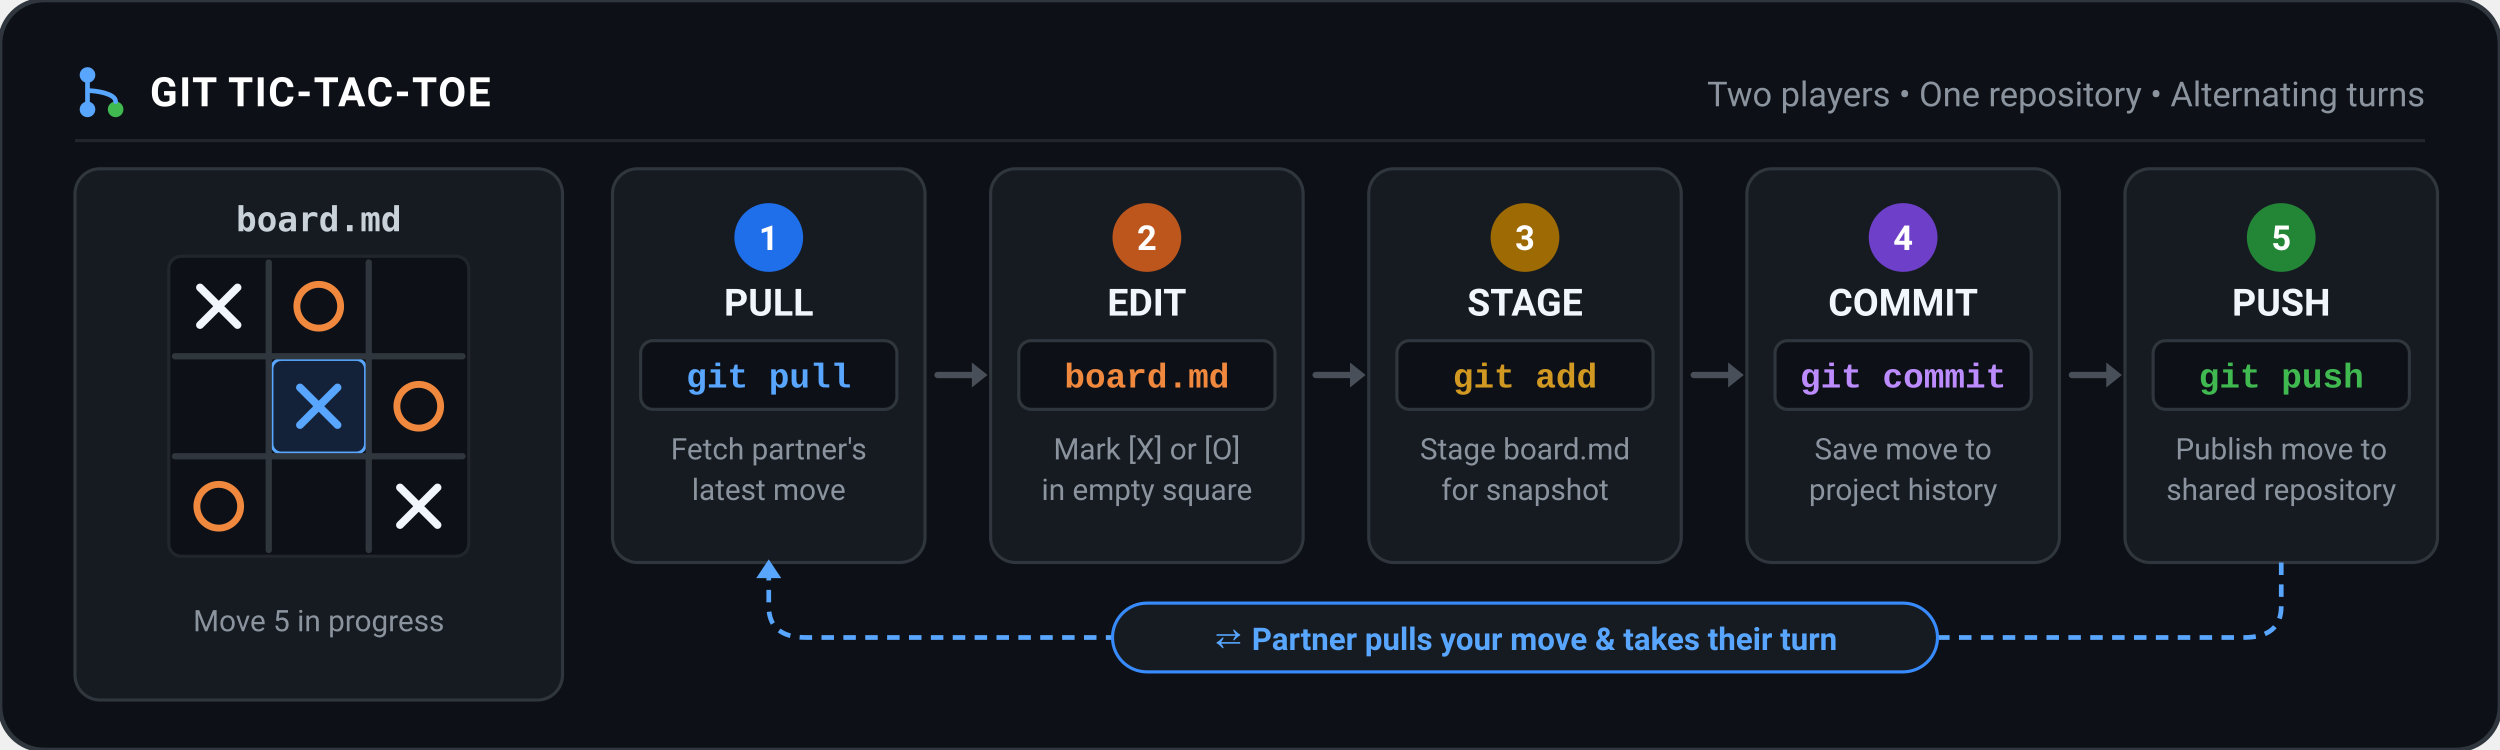
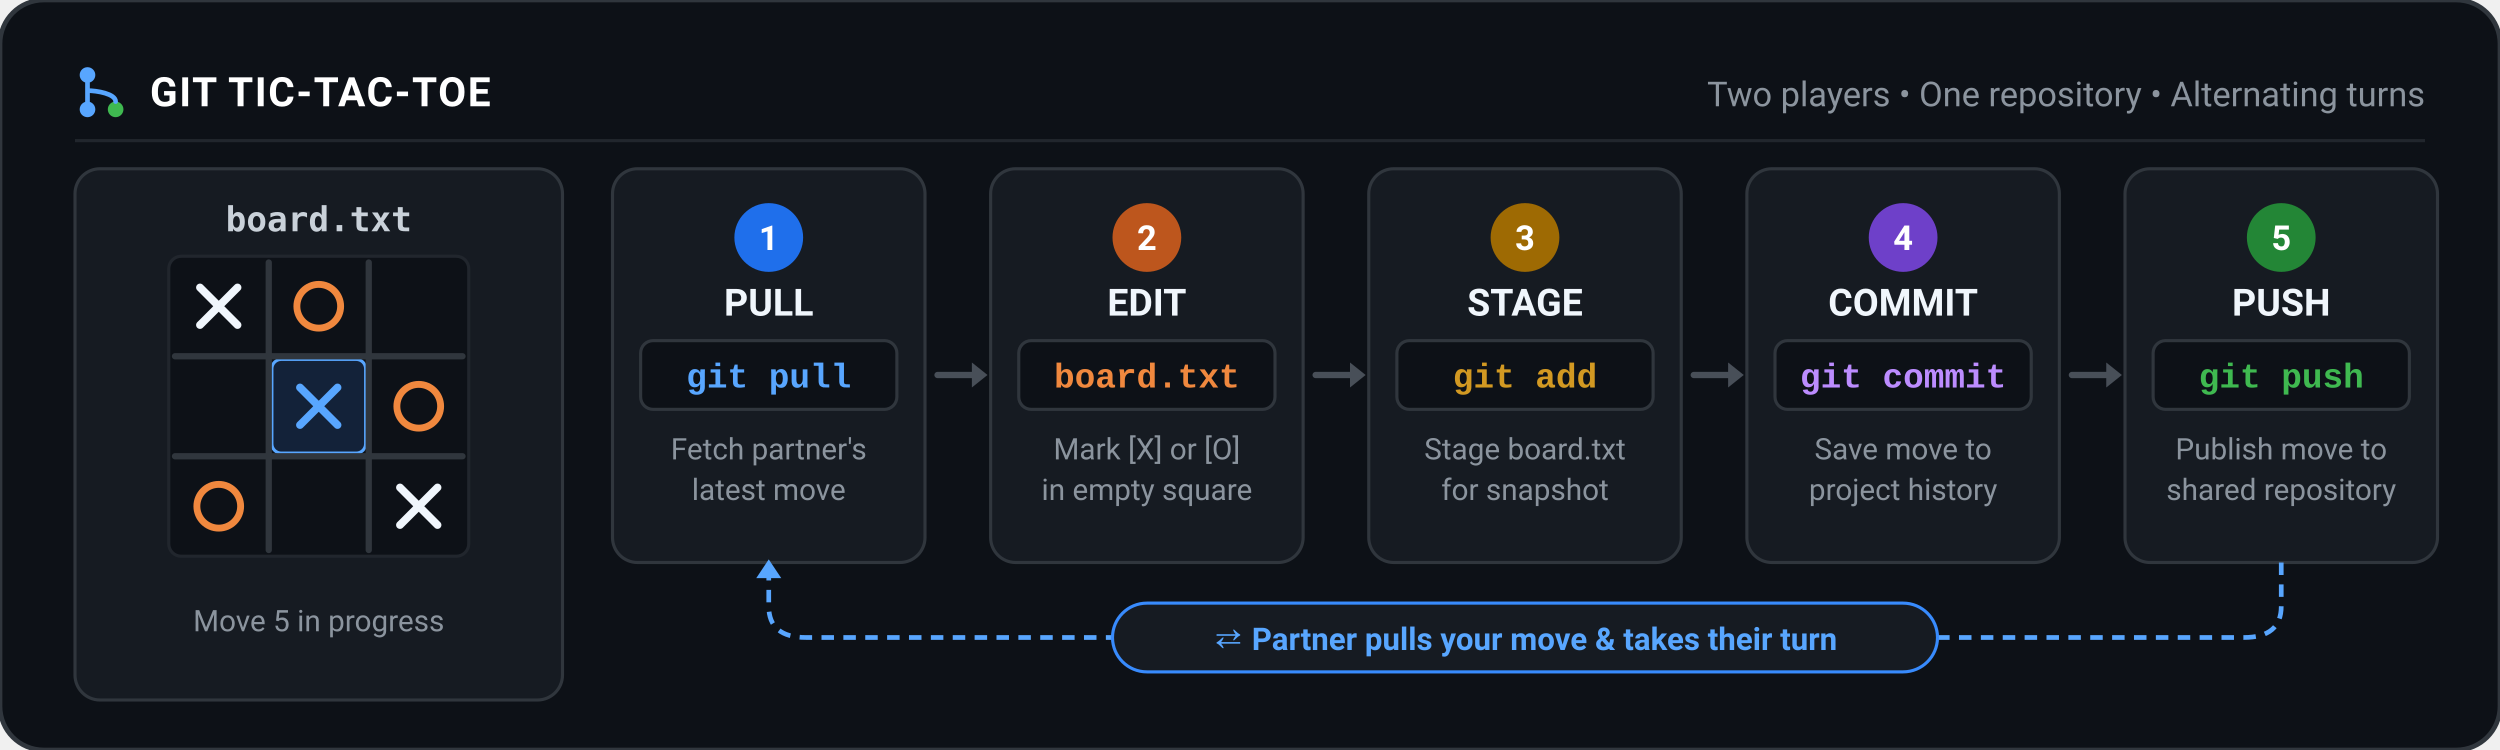
<svg xmlns="http://www.w3.org/2000/svg" viewBox="0 0 800 240" width="100%" height="100%" fill="none">
  <defs>
    <style>
      .title { font-family: -apple-system, BlinkMacSystemFont, "Segoe UI", Roboto, Helvetica, Arial, sans-serif; font-size: 13px; font-weight: 700; fill: #ffffff; letter-spacing: 0.5px; }
      .subtitle { font-family: -apple-system, BlinkMacSystemFont, "Segoe UI", Roboto, Helvetica, Arial, sans-serif; font-size: 11px; fill: #8b949e; }
      .card-title { font-family: -apple-system, BlinkMacSystemFont, "Segoe UI", Roboto, Helvetica, Arial, sans-serif; font-size: 12px; font-weight: 700; fill: #f0f6fc; }
      .code-txt { font-family: ui-monospace, SFMono-Regular, "SF Mono", Menlo, Consolas, "Liberation Mono", monospace; font-size: 11px; font-weight: 600; }
      .card-desc { font-family: -apple-system, BlinkMacSystemFont, "Segoe UI", Roboto, Helvetica, Arial, sans-serif; font-size: 9.5px; fill: #8b949e; }
      .board-label { font-family: ui-monospace, SFMono-Regular, "SF Mono", Menlo, Consolas, monospace; font-size: 11px; font-weight: 600; fill: #c9d1d9; }
      .board-sub { font-family: -apple-system, BlinkMacSystemFont, "Segoe UI", Roboto, Helvetica, Arial, sans-serif; font-size: 9.5px; fill: #8b949e; }
      .step-num { font-family: -apple-system, BlinkMacSystemFont, "Segoe UI", Roboto, Helvetica, Arial, sans-serif; font-size: 11px; font-weight: 700; fill: #ffffff; }
      .loop-txt { font-family: -apple-system, BlinkMacSystemFont, "Segoe UI", Roboto, Helvetica, Arial, sans-serif; font-size: 10px; font-weight: 600; fill: #58a6ff; }
    </style>
  </defs>
  <rect width="800" height="240" rx="14" fill="#0d1117" stroke="#30363d" stroke-width="1.5" />
  <g transform="translate(24, 20)">
    <circle cx="4" cy="4" r="2.5" fill="#58a6ff" />
    <circle cx="4" cy="15" r="2.5" fill="#58a6ff" />
    <circle cx="13" cy="15" r="2.5" fill="#3fb950" />
    <path d="M 4 6.5 V 12.5 M 4 9 C 7 9 13 10 13 12.5" stroke="#58a6ff" stroke-width="1.5" stroke-linecap="round" fill="none" />
    <text x="24" y="14" class="title">GIT TIC-TAC-TOE</text>
    <text x="752" y="14" text-anchor="end" class="subtitle">Two players • One repository • Alternating turns</text>
  </g>
  <line x1="24" y1="45" x2="776" y2="45" stroke="#21262d" stroke-width="1" />
  <g transform="translate(24, 54)">
    <rect width="156" height="170" rx="8" fill="#161b22" stroke="#30363d" stroke-width="1" />
-     <text x="78" y="20" text-anchor="middle" class="board-label">board.md</text>
+     <text x="78" y="20" text-anchor="middle" class="board-label">board.txt</text>
    <g transform="translate(30, 28)">
      <rect width="96" height="96" rx="4" fill="#0d1117" stroke="#21262d" stroke-width="1" />
      <rect x="33" y="33" width="30" height="30" rx="3" fill="#388bfd26" stroke="#58a6ff" stroke-width="1" />
      <line x1="32" y1="2" x2="32" y2="94" stroke="#30363d" stroke-width="2" stroke-linecap="round" />
      <line x1="64" y1="2" x2="64" y2="94" stroke="#30363d" stroke-width="2" stroke-linecap="round" />
      <line x1="2" y1="32" x2="94" y2="32" stroke="#30363d" stroke-width="2" stroke-linecap="round" />
      <line x1="2" y1="64" x2="94" y2="64" stroke="#30363d" stroke-width="2" stroke-linecap="round" />
      <path d="M 10 10 L 22 22 M 22 10 L 10 22" stroke="#f0f6fc" stroke-width="2.5" stroke-linecap="round" />
      <circle cx="48" cy="16" r="7" stroke="#f0883e" stroke-width="2.2" fill="none" />
      <path d="M 42 42 L 54 54 M 54 42 L 42 54" stroke="#58a6ff" stroke-width="2.5" stroke-linecap="round" />
      <circle cx="80" cy="48" r="7" stroke="#f0883e" stroke-width="2.2" fill="none" />
      <circle cx="16" cy="80" r="7" stroke="#f0883e" stroke-width="2.2" fill="none" />
      <path d="M 74 74 L 86 86 M 86 74 L 74 86" stroke="#f0f6fc" stroke-width="2.5" stroke-linecap="round" />
    </g>
    <text x="78" y="148" text-anchor="middle" class="board-sub">Move 5 in progress</text>
  </g>
  <g transform="translate(196, 54)">
    <rect width="100" height="126" rx="8" fill="#161b22" stroke="#30363d" stroke-width="1" />
    <circle cx="50" cy="22" r="11" fill="#1f6feb" />
    <text x="50" y="26" text-anchor="middle" class="step-num">1</text>
    <text x="50" y="47" text-anchor="middle" class="card-title">PULL</text>
    <rect x="9" y="55" width="82" height="22" rx="4" fill="#0d1117" stroke="#30363d" />
    <text x="50" y="70" text-anchor="middle" class="code-txt" fill="#58a6ff">git pull</text>
    <text x="50" y="93" text-anchor="middle" class="card-desc">Fetch partner's</text>
    <text x="50" y="106" text-anchor="middle" class="card-desc">latest move</text>
  </g>
  <g>
    <line x1="300" y1="120" x2="312" y2="120" stroke="#484f58" stroke-width="2" stroke-linecap="round" />
    <polygon points="311,116 316,120 311,124" fill="#484f58" />
  </g>
  <g transform="translate(317, 54)">
    <rect width="100" height="126" rx="8" fill="#161b22" stroke="#30363d" stroke-width="1" />
    <circle cx="50" cy="22" r="11" fill="#bd561d" />
    <text x="50" y="26" text-anchor="middle" class="step-num">2</text>
    <text x="50" y="47" text-anchor="middle" class="card-title">EDIT</text>
    <rect x="9" y="55" width="82" height="22" rx="4" fill="#0d1117" stroke="#30363d" />
-     <text x="50" y="70" text-anchor="middle" class="code-txt" fill="#f0883e">board.md</text>
+     <text x="50" y="70" text-anchor="middle" class="code-txt" fill="#f0883e">board.txt</text>
    <text x="50" y="93" text-anchor="middle" class="card-desc">Mark [X] or [O]</text>
    <text x="50" y="106" text-anchor="middle" class="card-desc">in empty square</text>
  </g>
  <g>
    <line x1="421" y1="120" x2="433" y2="120" stroke="#484f58" stroke-width="2" stroke-linecap="round" />
    <polygon points="432,116 437,120 432,124" fill="#484f58" />
  </g>
  <g transform="translate(438, 54)">
    <rect width="100" height="126" rx="8" fill="#161b22" stroke="#30363d" stroke-width="1" />
    <circle cx="50" cy="22" r="11" fill="#9e6a03" />
    <text x="50" y="26" text-anchor="middle" class="step-num">3</text>
    <text x="50" y="47" text-anchor="middle" class="card-title">STAGE</text>
    <rect x="9" y="55" width="82" height="22" rx="4" fill="#0d1117" stroke="#30363d" />
    <text x="50" y="70" text-anchor="middle" class="code-txt" fill="#d29922">git add</text>
-     <text x="50" y="93" text-anchor="middle" class="card-desc">Stage board.md</text>
+     <text x="50" y="93" text-anchor="middle" class="card-desc">Stage board.txt</text>
    <text x="50" y="106" text-anchor="middle" class="card-desc">for snapshot</text>
  </g>
  <g>
    <line x1="542" y1="120" x2="554" y2="120" stroke="#484f58" stroke-width="2" stroke-linecap="round" />
    <polygon points="553,116 558,120 553,124" fill="#484f58" />
  </g>
  <g transform="translate(559, 54)">
    <rect width="100" height="126" rx="8" fill="#161b22" stroke="#30363d" stroke-width="1" />
    <circle cx="50" cy="22" r="11" fill="#6e40c9" />
    <text x="50" y="26" text-anchor="middle" class="step-num">4</text>
    <text x="50" y="47" text-anchor="middle" class="card-title">COMMIT</text>
    <rect x="9" y="55" width="82" height="22" rx="4" fill="#0d1117" stroke="#30363d" />
    <text x="50" y="70" text-anchor="middle" class="code-txt" fill="#bc8cff">git commit</text>
    <text x="50" y="93" text-anchor="middle" class="card-desc">Save move to</text>
    <text x="50" y="106" text-anchor="middle" class="card-desc">project history</text>
  </g>
  <g>
    <line x1="663" y1="120" x2="675" y2="120" stroke="#484f58" stroke-width="2" stroke-linecap="round" />
    <polygon points="674,116 679,120 674,124" fill="#484f58" />
  </g>
  <g transform="translate(680, 54)">
    <rect width="100" height="126" rx="8" fill="#161b22" stroke="#30363d" stroke-width="1" />
    <circle cx="50" cy="22" r="11" fill="#238636" />
    <text x="50" y="26" text-anchor="middle" class="step-num">5</text>
    <text x="50" y="47" text-anchor="middle" class="card-title">PUSH</text>
    <rect x="9" y="55" width="82" height="22" rx="4" fill="#0d1117" stroke="#30363d" />
    <text x="50" y="70" text-anchor="middle" class="code-txt" fill="#3fb950">git push</text>
    <text x="50" y="93" text-anchor="middle" class="card-desc">Publish move to</text>
    <text x="50" y="106" text-anchor="middle" class="card-desc">shared repository</text>
  </g>
  <path d="M 730 180 V 194 Q 730 204 718 204 H 258 Q 246 204 246 194 V 183" fill="none" stroke="#58a6ff" stroke-width="1.5" stroke-dasharray="4 3" />
  <polygon points="242,185 246,179 250,185" fill="#58a6ff" />
  <g transform="translate(356, 193)">
    <rect width="264" height="22" rx="11" fill="#161b22" stroke="#388bfd" stroke-width="1" />
    <text x="132" y="15" text-anchor="middle" class="loop-txt">⇄  Partner pulls your move &amp; takes their turn</text>
  </g>
</svg>
